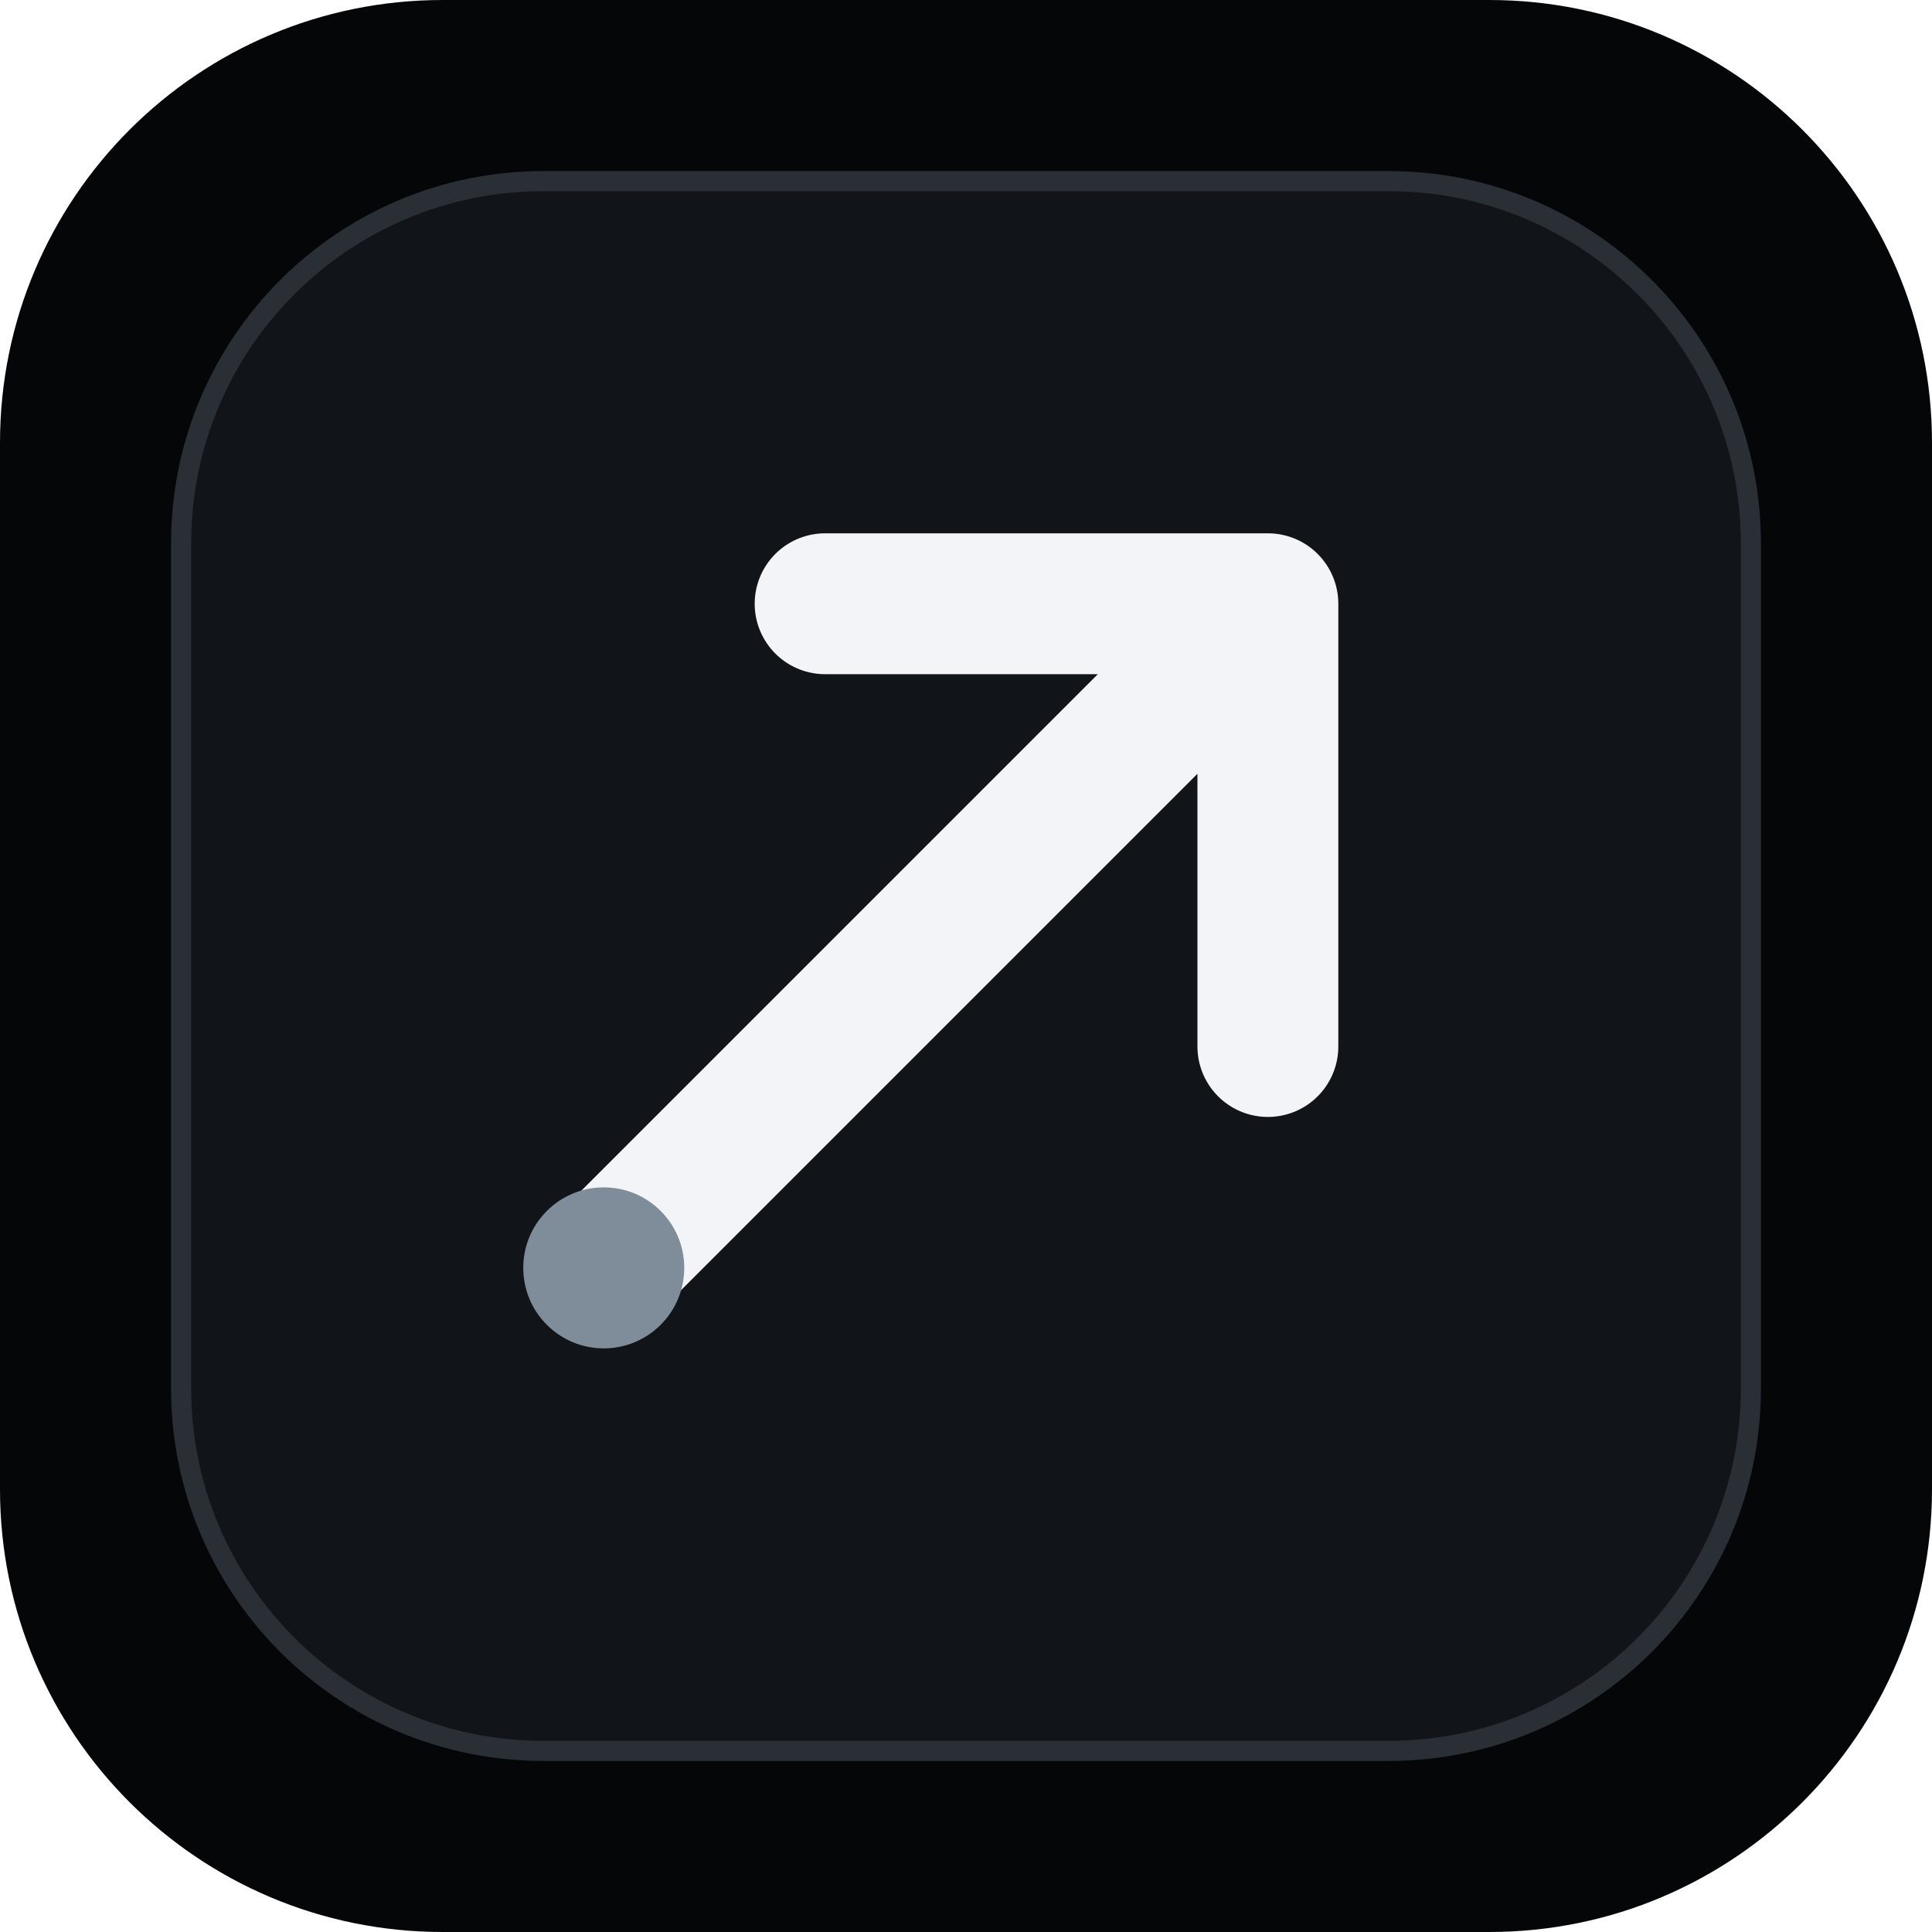
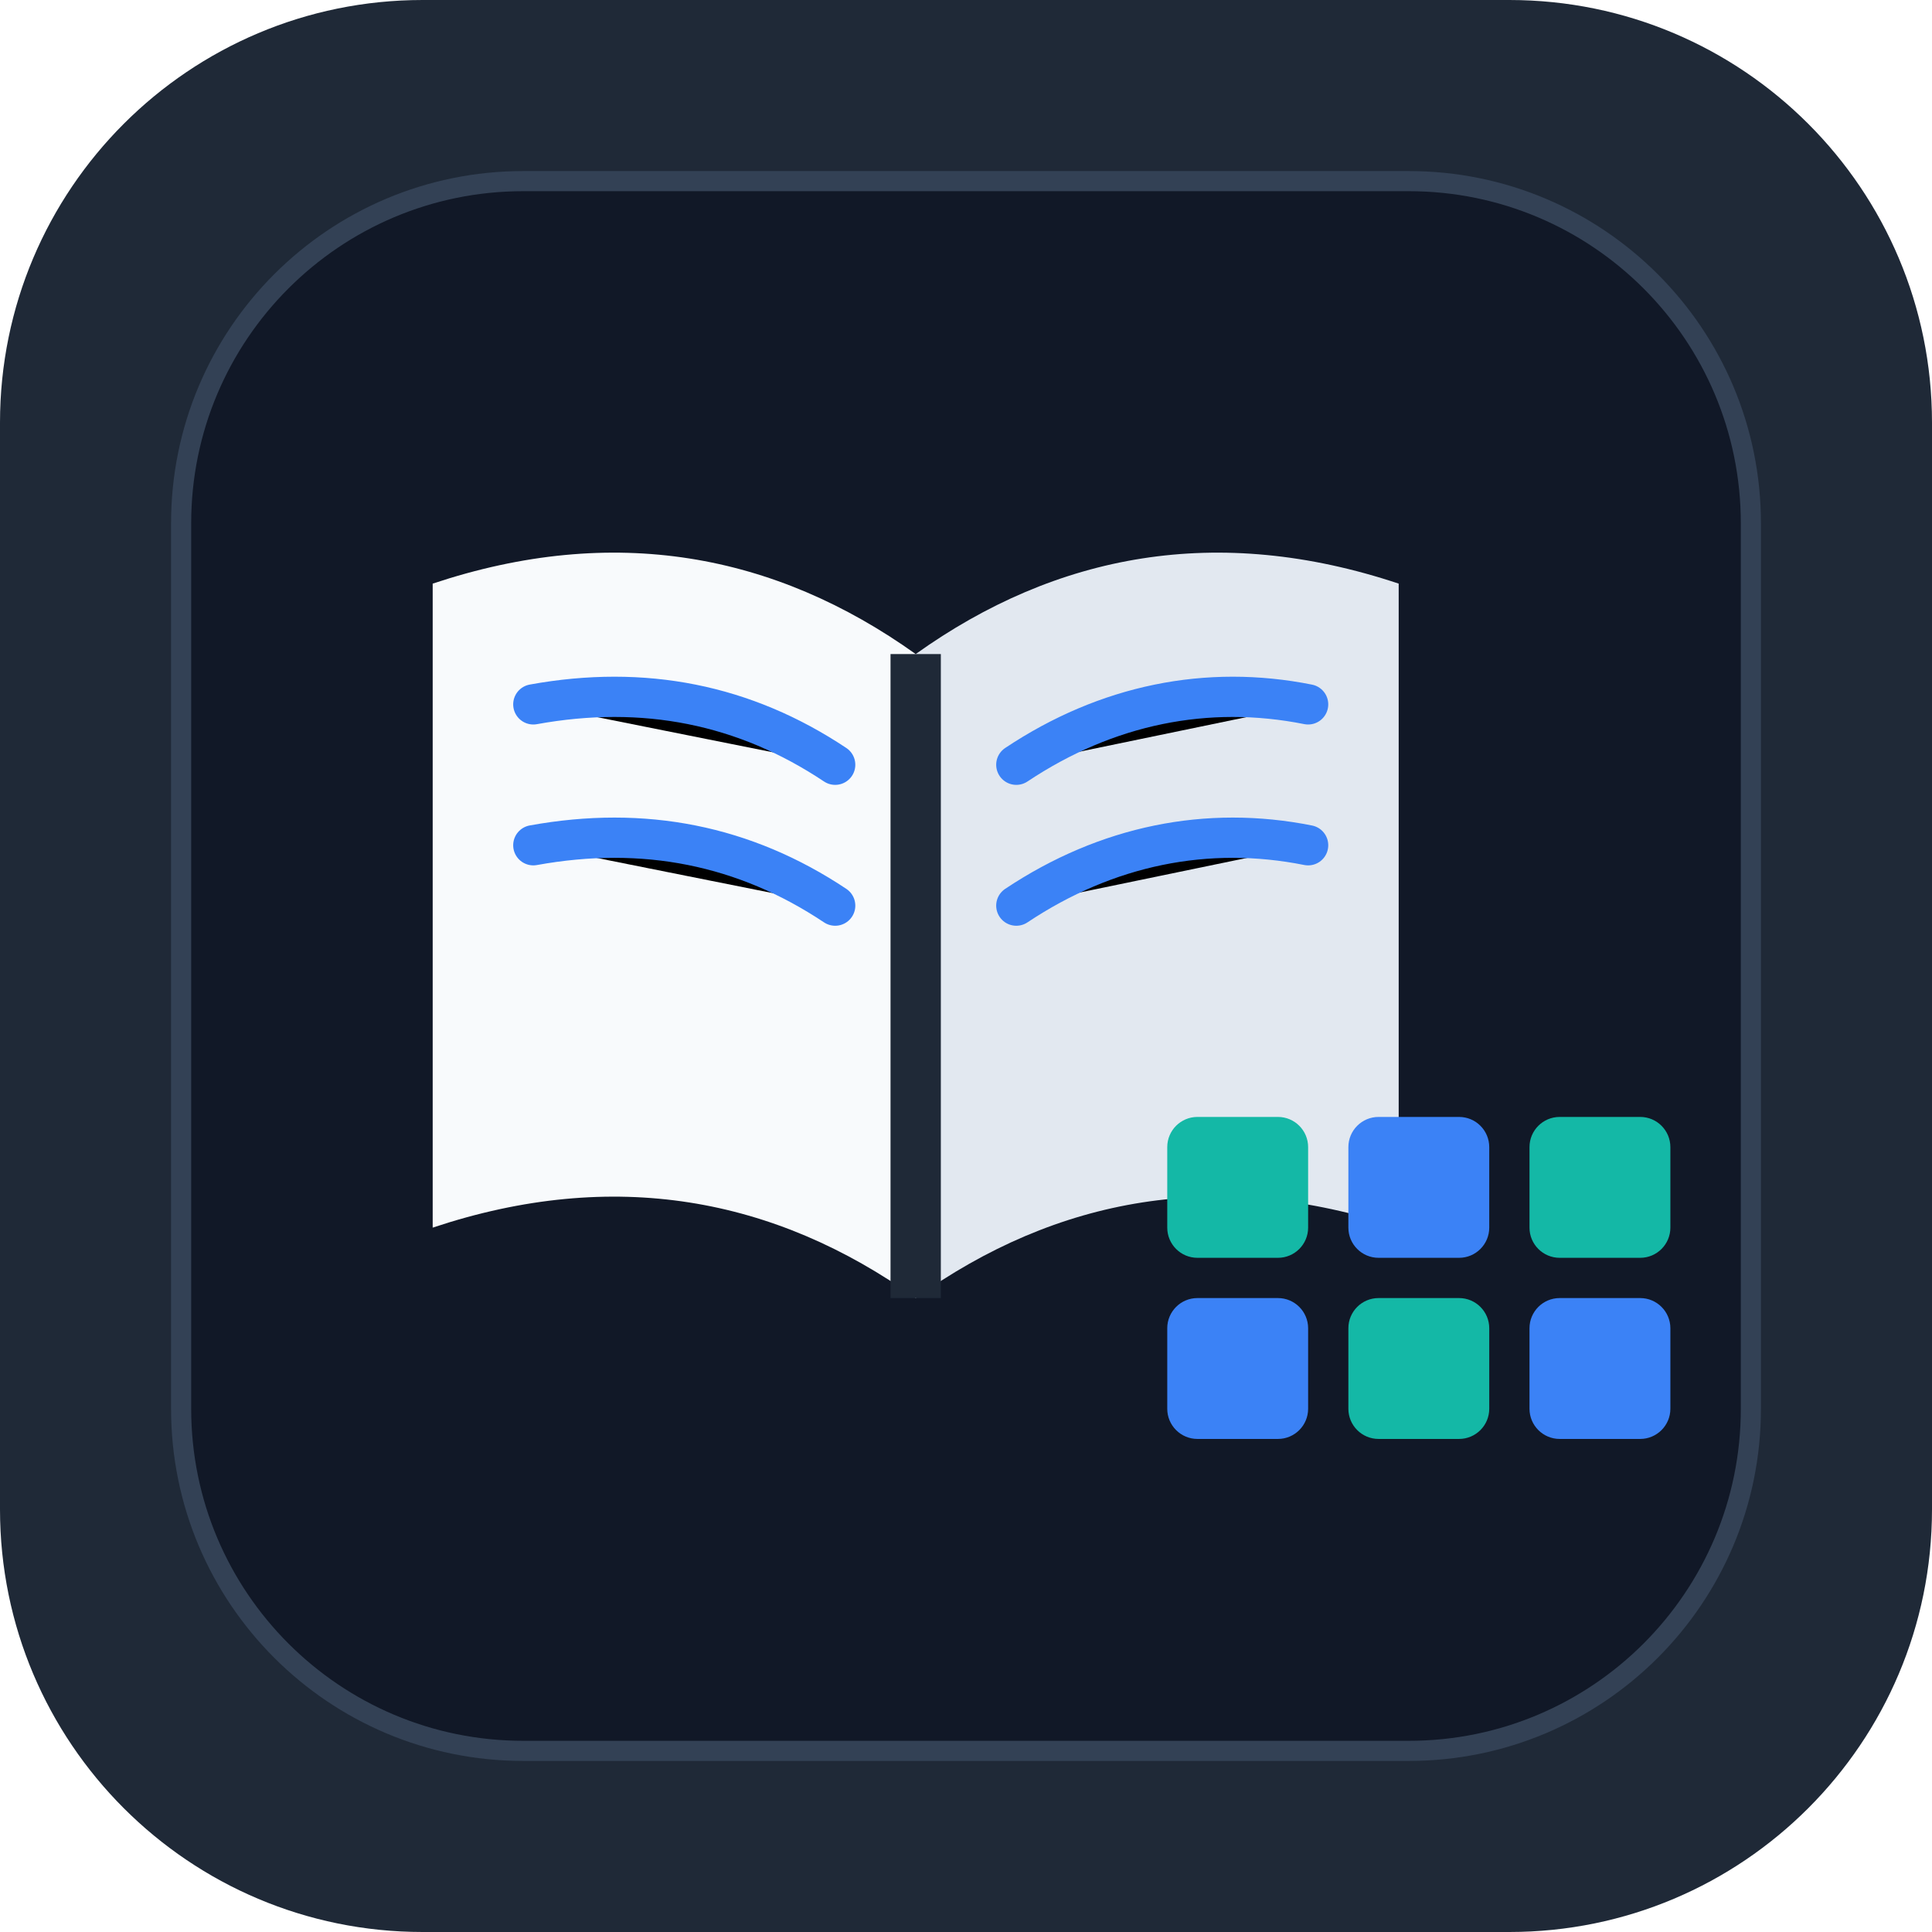
- <svg xmlns="http://www.w3.org/2000/svg" viewBox="0 0 192 192">
-   <rect width="192" height="192" rx="44" fill="#050607" />
-   <rect x="18" y="18" width="156" height="156" rx="36" fill="#111418" stroke="#2a2f35" stroke-width="2" />
-   <path d="M60 126L126 60M82 60h44v44" fill="none" stroke="#f2f4f7" stroke-width="14" stroke-linecap="round" stroke-linejoin="round" />
-   <circle cx="60" cy="126" r="8" fill="#7f8c99" />
+ <svg xmlns="http://www.w3.org/2000/svg" viewBox="0 0 192 192" role="img" aria-label="DA Mentor logo">
+   <defs>
+     <linearGradient id="g" x1="0" y1="0" x2="1" y2="1">
+       <stop offset="0" stop-color="#14B8A6" />
+       <stop offset="1" stop-color="#3B82F6" />
+     </linearGradient>
+   </defs>
+   <rect width="192" height="192" rx="42" fill="#1F2937" />
+   <rect x="18" y="18" width="156" height="156" rx="34" fill="#111827" stroke="#334155" stroke-width="2" />
+   <path d="M43 58c18-6 34-3 48 7v64c-14-10-30-13-48-7V58Z" fill="#F8FAFC" />
+   <path d="M91 65c14-10 30-13 48-7v64c-18-6-34-3-48 7V65Z" fill="#E2E8F0" />
+   <path d="M91 65v64" stroke="#1F2937" stroke-width="5" />
+   <path d="M53 70c11-2 21 0 30 6M53 84c11-2 21 0 30 6M101 76c9-6 19-8 29-6M101 90c9-6 19-8 29-6" stroke="#3B82F6" stroke-width="4" stroke-linecap="round" />
+   <g transform="translate(116 111)">
+     <rect x="0" y="0" width="14" height="14" rx="3" fill="#14B8A6" />
+     <rect x="18" y="0" width="14" height="14" rx="3" fill="#3B82F6" />
+     <rect x="36" y="0" width="14" height="14" rx="3" fill="#14B8A6" />
+     <rect x="0" y="18" width="14" height="14" rx="3" fill="#3B82F6" />
+     <rect x="18" y="18" width="14" height="14" rx="3" fill="#14B8A6" />
+     <rect x="36" y="18" width="14" height="14" rx="3" fill="#3B82F6" />
+   </g>
</svg>
